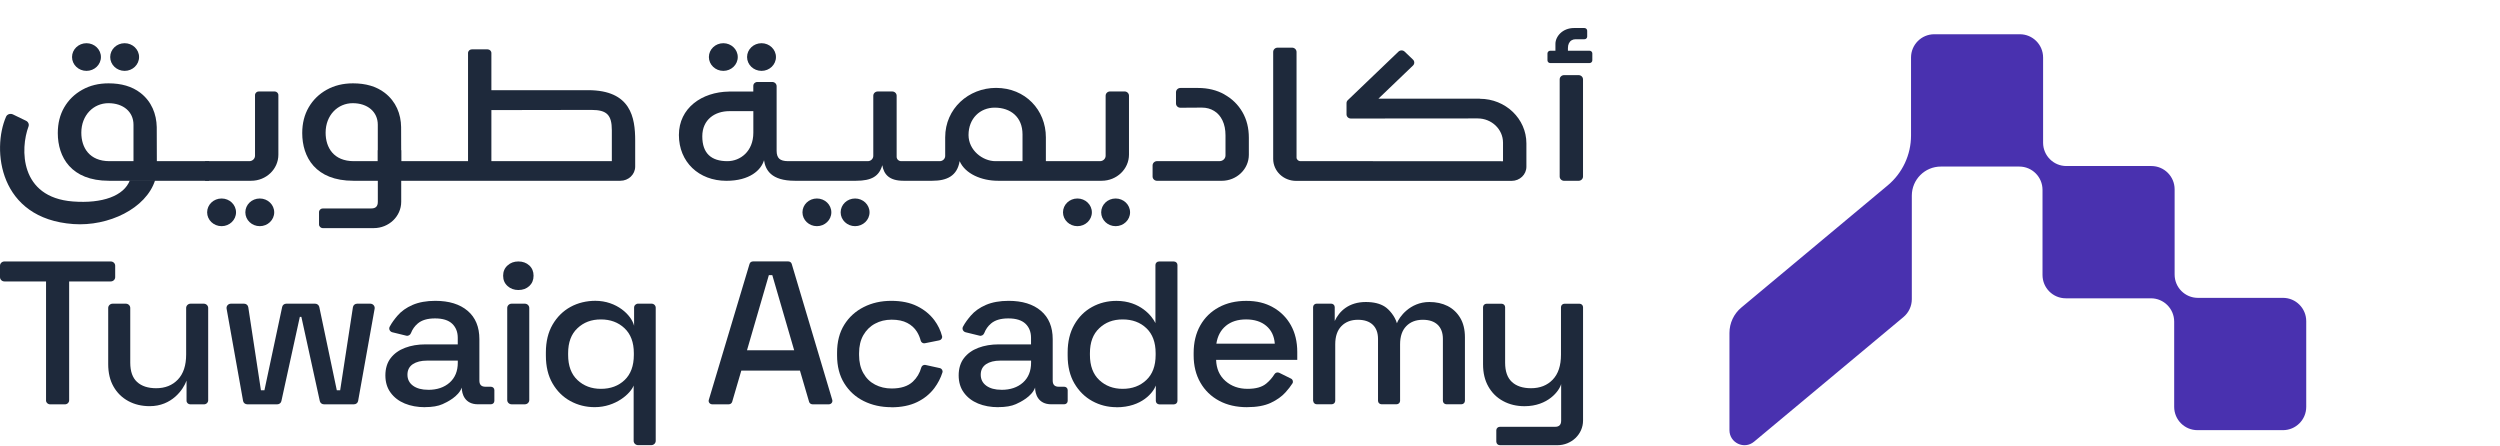
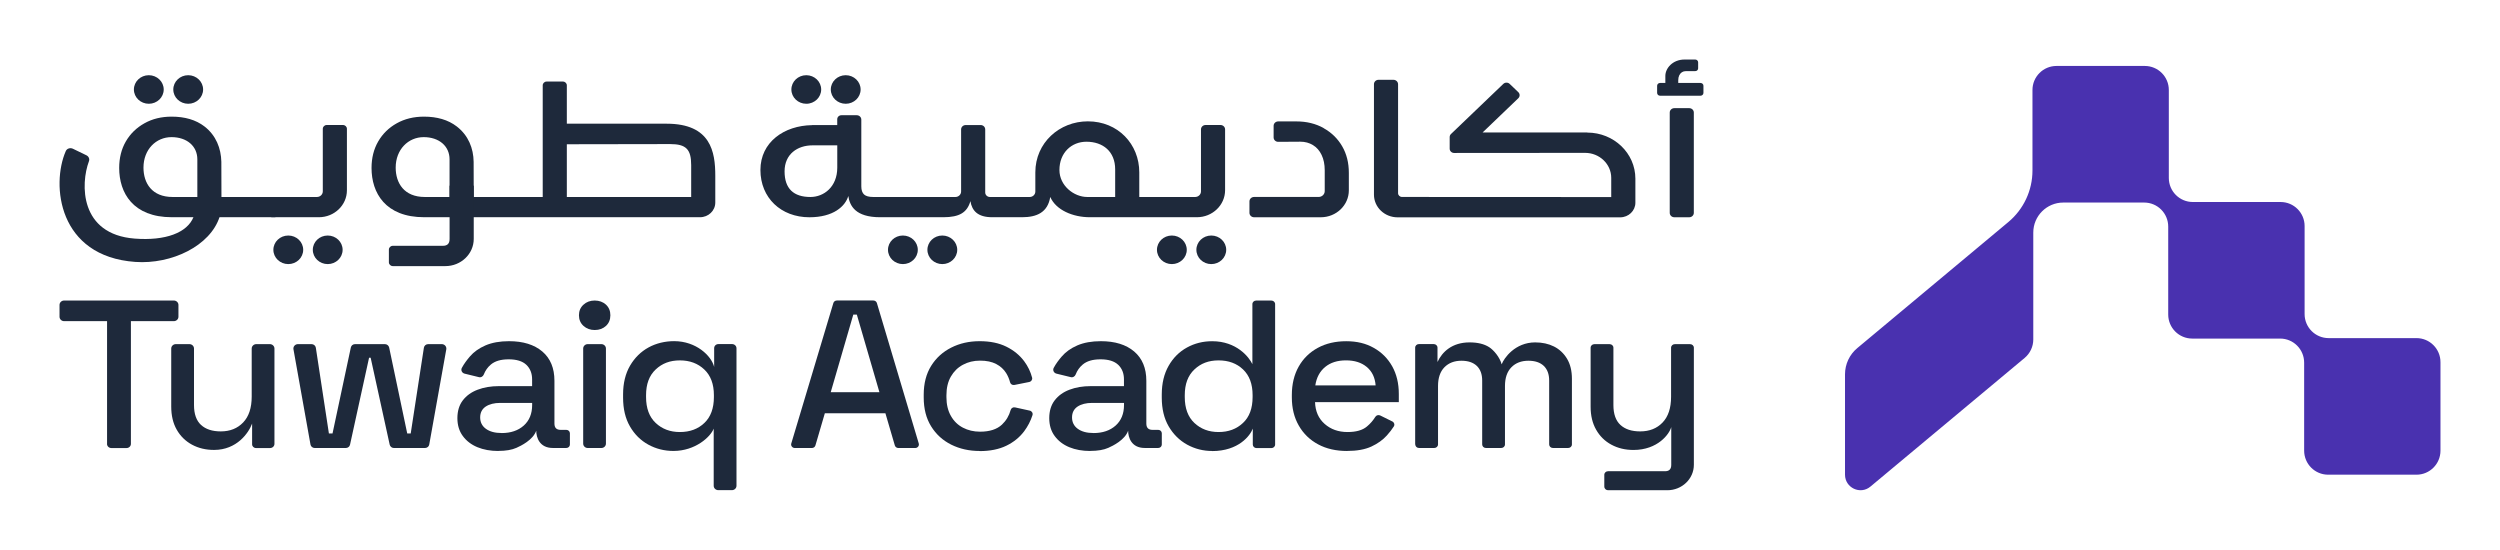
- <svg xmlns="http://www.w3.org/2000/svg" width="146" height="26" viewBox="0 0 146 26" fill="none">
+ <svg xmlns="http://www.w3.org/2000/svg" viewBox="-3.367 -1.731 141.418 31.098" fill="none">
  <path d="M91.345 10.559H92.188C92.332 10.559 92.448 10.447 92.448 10.31V4.636C92.448 4.498 92.332 4.387 92.188 4.387H91.345C91.201 4.387 91.085 4.498 91.085 4.636V10.31C91.085 10.447 91.201 10.559 91.345 10.559Z" fill="#1E293B" />
  <path d="M86.42 5.763H80.499L82.52 3.826C82.618 3.732 82.618 3.577 82.52 3.483L82.03 3.014C81.932 2.92 81.771 2.92 81.672 3.014L78.71 5.851C78.662 5.897 78.637 5.957 78.637 6.024V6.679C78.637 6.814 78.75 6.922 78.89 6.922L86.296 6.916C87.112 6.916 87.776 7.549 87.776 8.331V9.416L75.94 9.41C75.819 9.41 75.718 9.314 75.718 9.198V3.032C75.716 2.894 75.599 2.783 75.457 2.783H74.613C74.469 2.783 74.354 2.894 74.354 3.032V9.28C74.354 9.99 74.952 10.563 75.693 10.563H88.28C88.757 10.563 89.142 10.192 89.142 9.737V8.376C89.142 6.936 87.924 5.769 86.422 5.769" fill="#1E293B" />
  <path d="M34.34 5.266H28.697V3.096C28.697 2.978 28.597 2.882 28.473 2.882H27.557C27.433 2.882 27.333 2.978 27.333 3.096V9.412H23.431C23.431 9.412 23.431 7.92 23.425 7.423C23.416 6.659 23.128 5.931 22.473 5.424C21.979 5.043 21.351 4.867 20.615 4.867C20.037 4.867 19.523 4.993 19.075 5.244C18.627 5.494 18.278 5.837 18.027 6.27C17.776 6.703 17.65 7.205 17.65 7.772C17.65 9.172 18.424 10.557 20.634 10.557H36.227C36.706 10.559 37.095 10.186 37.095 9.727V8.213C37.095 6.868 36.85 5.266 34.342 5.266M22.063 9.412H20.665C19.489 9.412 19.016 8.624 19.016 7.75C19.016 6.723 19.73 6.026 20.6 6.026C21.47 6.026 22.063 6.533 22.063 7.283V9.41V9.412ZM35.729 9.412H28.697V6.429L34.543 6.419C35.442 6.419 35.731 6.715 35.731 7.608V9.412H35.729Z" fill="#1E293B" />
  <path d="M12.214 9.412H9.16L9.154 7.423C9.137 6.661 8.856 5.931 8.202 5.424C7.708 5.043 7.08 4.867 6.342 4.867C5.764 4.867 5.251 4.991 4.802 5.244C4.354 5.494 4.002 5.837 3.751 6.27C3.5 6.703 3.375 7.204 3.375 7.772C3.375 9.171 4.149 10.557 6.36 10.557H12.21V9.412H12.214ZM7.796 9.412H6.398C5.222 9.412 4.749 8.624 4.749 7.75C4.749 6.723 5.463 6.026 6.333 6.026C7.204 6.026 7.796 6.533 7.796 7.283V9.41V9.412Z" fill="#1E293B" />
  <path d="M71.508 5.514C71.061 5.264 70.546 5.137 69.969 5.137H68.937C68.795 5.137 68.678 5.248 68.678 5.386V6.044C68.678 6.182 68.795 6.294 68.939 6.292L70.19 6.284C70.456 6.284 70.695 6.348 70.904 6.477C71.113 6.603 71.276 6.789 71.393 7.034C71.51 7.279 71.569 7.567 71.569 7.902V9.079C71.569 9.262 71.414 9.41 71.224 9.41H67.573C67.429 9.41 67.311 9.522 67.311 9.661V10.31C67.311 10.447 67.429 10.559 67.573 10.559H71.345C72.222 10.559 72.933 9.877 72.933 9.037V8.047C72.933 7.477 72.808 6.978 72.557 6.545C72.306 6.112 71.956 5.769 71.506 5.518" fill="#1E293B" />
  <path d="M91.567 2.964V2.807C91.567 2.701 91.586 2.609 91.623 2.531C91.661 2.453 91.713 2.394 91.78 2.354C91.847 2.312 91.922 2.292 92.008 2.292H92.525C92.617 2.296 92.692 2.224 92.692 2.136V1.795C92.692 1.707 92.617 1.636 92.527 1.636H91.927C91.242 1.636 90.837 2.138 90.837 2.561V2.962H90.537C90.445 2.962 90.372 3.034 90.372 3.12V3.525C90.372 3.613 90.447 3.684 90.537 3.684H92.826C92.918 3.684 92.992 3.611 92.992 3.525V3.12C92.992 3.032 92.918 2.962 92.826 2.962H91.571L91.567 2.964Z" fill="#1E293B" />
  <path d="M64.24 9.412H61.079V8.019C61.079 6.425 59.878 5.133 58.17 5.133C56.564 5.133 55.199 6.342 55.199 8.019V9.105C55.199 9.276 55.055 9.412 54.879 9.412H52.63C52.484 9.412 52.364 9.298 52.364 9.158V5.591C52.364 5.452 52.249 5.342 52.105 5.342H51.262C51.117 5.342 51 5.452 51 5.591V9.101C51 9.274 50.856 9.412 50.678 9.412H46.029C45.786 9.412 45.613 9.364 45.51 9.27C45.408 9.176 45.355 9.021 45.355 8.811V5.035C45.355 4.897 45.24 4.787 45.098 4.787H44.23C44.1 4.787 43.993 4.887 43.993 5.013V5.344H42.571V5.348C40.989 5.37 39.648 6.308 39.648 7.884C39.648 9.46 40.811 10.559 42.42 10.559C43.78 10.559 44.45 9.936 44.619 9.356C44.701 9.917 45.027 10.557 46.418 10.557H49.994C50.904 10.557 51.343 10.29 51.526 9.647C51.617 10.194 51.942 10.557 52.762 10.557H54.446C55.285 10.557 55.9 10.284 56.043 9.41C56.367 10.156 57.331 10.557 58.279 10.557H64.336C65.217 10.557 65.933 9.873 65.933 9.027V5.589C65.933 5.45 65.815 5.34 65.673 5.34H64.83C64.686 5.34 64.569 5.45 64.569 5.589V9.095C64.569 9.27 64.422 9.412 64.238 9.412M43.995 7.75C43.995 8.845 43.232 9.412 42.477 9.412C41.531 9.412 41.014 8.947 41.014 7.963C41.014 6.978 41.753 6.491 42.594 6.491H43.995V7.75ZM59.715 9.412H58.137C57.382 9.412 56.562 8.773 56.562 7.884C56.562 6.92 57.235 6.286 58.089 6.286C59.024 6.286 59.715 6.838 59.715 7.848V9.412Z" fill="#1E293B" />
  <path d="M7.587 10.525C7.239 11.443 5.976 11.899 4.256 11.766C1.13 11.525 1.184 8.672 1.665 7.387C1.714 7.257 1.649 7.114 1.519 7.052L0.757 6.683C0.607 6.611 0.419 6.667 0.354 6.816C-0.479 8.722 -0.082 12.773 4.283 13.085C6.337 13.232 8.532 12.179 9.059 10.525H7.587Z" fill="#1E293B" />
  <path d="M16.033 5.34H15.117C14.993 5.34 14.893 5.436 14.893 5.554V9.093C14.893 9.27 14.744 9.412 14.56 9.412H11.978V10.557H14.669C15.545 10.557 16.257 9.875 16.257 9.035V5.554C16.257 5.436 16.156 5.34 16.033 5.34Z" fill="#1E293B" />
  <path d="M62.922 11.592C62.455 11.592 62.079 11.953 62.079 12.4C62.079 12.847 62.457 13.208 62.922 13.208C63.386 13.208 63.765 12.847 63.765 12.4C63.765 11.953 63.386 11.592 62.922 11.592Z" fill="#1E293B" />
  <path d="M65.152 11.592C64.686 11.592 64.309 11.953 64.309 12.4C64.309 12.847 64.688 13.208 65.152 13.208C65.617 13.208 65.996 12.847 65.996 12.4C65.996 11.953 65.617 11.592 65.152 11.592Z" fill="#1E293B" />
  <path d="M47.707 11.592C47.241 11.592 46.864 11.953 46.864 12.4C46.864 12.847 47.243 13.208 47.707 13.208C48.172 13.208 48.55 12.847 48.55 12.4C48.55 11.953 48.172 11.592 47.707 11.592Z" fill="#1E293B" />
  <path d="M49.937 11.592C49.471 11.592 49.094 11.953 49.094 12.4C49.094 12.847 49.473 13.208 49.937 13.208C50.402 13.208 50.781 12.847 50.781 12.4C50.781 11.953 50.402 11.592 49.937 11.592Z" fill="#1E293B" />
  <path d="M12.941 11.592C12.474 11.592 12.097 11.953 12.097 12.4C12.097 12.847 12.476 13.208 12.941 13.208C13.405 13.208 13.784 12.847 13.784 12.4C13.784 11.953 13.405 11.592 12.941 11.592Z" fill="#1E293B" />
  <path d="M15.171 11.592C14.704 11.592 14.328 11.953 14.328 12.4C14.328 12.847 14.706 13.208 15.171 13.208C15.635 13.208 16.014 12.847 16.014 12.4C16.014 11.953 15.635 11.592 15.171 11.592Z" fill="#1E293B" />
  <path d="M42.242 4.139C42.709 4.139 43.085 3.776 43.085 3.331C43.085 2.886 42.707 2.523 42.242 2.523C41.778 2.523 41.399 2.884 41.399 3.331C41.399 3.778 41.778 4.139 42.242 4.139Z" fill="#1E293B" />
  <path d="M44.473 4.139C44.939 4.139 45.316 3.776 45.316 3.331C45.316 2.886 44.937 2.523 44.473 2.523C44.008 2.523 43.629 2.884 43.629 3.331C43.629 3.778 44.008 4.139 44.473 4.139Z" fill="#1E293B" />
  <path d="M5.051 4.139C5.517 4.139 5.894 3.776 5.894 3.331C5.894 2.886 5.515 2.523 5.051 2.523C4.586 2.523 4.207 2.884 4.207 3.331C4.207 3.778 4.586 4.139 5.051 4.139Z" fill="#1E293B" />
  <path d="M7.279 4.139C7.745 4.139 8.122 3.776 8.122 3.331C8.122 2.886 7.743 2.523 7.279 2.523C6.814 2.523 6.436 2.884 6.436 3.331C6.436 3.778 6.814 4.139 7.279 4.139Z" fill="#1E293B" />
  <path d="M22.065 8.771V11.79C22.065 12.047 21.939 12.173 21.69 12.173H18.855C18.732 12.173 18.631 12.269 18.631 12.388V13.107C18.631 13.226 18.732 13.322 18.855 13.322H21.826C22.711 13.322 23.431 12.634 23.431 11.784V8.771H22.067H22.065Z" fill="#1E293B" />
  <path d="M2.689 23.378V16.436H0.259C0.117 16.436 0 16.324 0 16.188V15.518C0 15.38 0.117 15.269 0.259 15.269H6.467C6.609 15.269 6.727 15.38 6.727 15.518V16.188C6.727 16.324 6.609 16.436 6.467 16.436H4.038V23.378C4.038 23.508 3.927 23.614 3.791 23.614H2.933C2.797 23.614 2.686 23.508 2.686 23.378" fill="#1E293B" />
  <path d="M8.744 23.72C8.277 23.72 7.861 23.622 7.492 23.422C7.126 23.223 6.837 22.94 6.63 22.575C6.421 22.21 6.319 21.773 6.319 21.264V17.984C6.319 17.848 6.436 17.735 6.58 17.735H7.348C7.492 17.735 7.607 17.848 7.607 17.984V21.182C7.607 21.689 7.741 22.066 8.007 22.309C8.273 22.551 8.645 22.672 9.12 22.672C9.645 22.672 10.068 22.503 10.39 22.164C10.71 21.828 10.871 21.34 10.871 20.705V17.984C10.871 17.848 10.989 17.735 11.131 17.735H11.899C12.041 17.735 12.158 17.848 12.158 17.984V23.377C12.158 23.508 12.047 23.614 11.911 23.614H11.114C10.993 23.614 10.894 23.52 10.894 23.404V22.229C10.7 22.76 10.03 23.72 8.744 23.72Z" fill="#1E293B" />
  <path d="M14.196 23.416L13.233 18.026C13.206 17.873 13.328 17.735 13.489 17.735H14.254C14.378 17.735 14.48 17.821 14.499 17.938L15.238 22.79H15.443L16.479 17.924C16.502 17.813 16.602 17.735 16.719 17.735H18.403C18.52 17.735 18.621 17.815 18.646 17.924L19.669 22.79H19.866L20.611 17.938C20.63 17.821 20.732 17.735 20.855 17.735H21.621C21.782 17.735 21.904 17.873 21.879 18.026L20.914 23.416C20.895 23.53 20.791 23.612 20.671 23.612H18.918C18.801 23.612 18.701 23.532 18.677 23.424L17.6 18.505H17.51L16.433 23.424C16.41 23.534 16.309 23.612 16.192 23.612H14.439C14.319 23.612 14.215 23.528 14.196 23.416Z" fill="#1E293B" />
  <path d="M24.82 23.78C24.379 23.78 23.985 23.708 23.64 23.566C23.293 23.422 23.019 23.213 22.814 22.934C22.609 22.658 22.506 22.319 22.506 21.922C22.506 21.525 22.609 21.18 22.814 20.915C23.019 20.648 23.297 20.448 23.651 20.314C24.004 20.179 24.406 20.111 24.858 20.111H26.733V19.728C26.733 19.387 26.624 19.113 26.408 18.906C26.191 18.7 25.858 18.595 25.408 18.595C24.958 18.595 24.628 18.696 24.395 18.894C24.218 19.044 24.086 19.231 24 19.453C23.956 19.568 23.835 19.638 23.711 19.6L22.914 19.405C22.768 19.369 22.688 19.213 22.757 19.081C22.879 18.848 23.054 18.621 23.215 18.433C23.437 18.174 23.73 17.966 24.096 17.807C24.465 17.649 24.906 17.569 25.423 17.569C26.222 17.569 26.852 17.763 27.31 18.152C27.768 18.541 27.996 19.095 27.996 19.808V22.229C27.996 22.467 28.113 22.585 28.346 22.585H28.668C28.781 22.585 28.871 22.672 28.871 22.78V23.416C28.871 23.524 28.781 23.61 28.668 23.61H27.908C27.143 23.61 26.967 23.005 26.967 22.634C26.781 23.159 26.103 23.488 25.845 23.602C25.586 23.718 25.245 23.776 24.82 23.776M25.009 22.766C25.525 22.766 25.942 22.625 26.26 22.343C26.576 22.06 26.735 21.673 26.735 21.18V21.06H24.933C24.592 21.06 24.316 21.13 24.107 21.268C23.9 21.408 23.795 21.613 23.795 21.882C23.795 22.15 23.902 22.367 24.119 22.525C24.337 22.684 24.632 22.764 25.006 22.764" fill="#1E293B" />
  <path d="M58.3 23.78C57.859 23.78 57.465 23.708 57.12 23.566C56.773 23.422 56.499 23.213 56.294 22.934C56.089 22.658 55.986 22.319 55.986 21.922C55.986 21.525 56.089 21.18 56.294 20.915C56.499 20.648 56.777 20.448 57.13 20.314C57.484 20.179 57.886 20.111 58.338 20.111H60.212V19.728C60.212 19.387 60.104 19.113 59.888 18.906C59.67 18.7 59.338 18.595 58.888 18.595C58.438 18.595 58.108 18.696 57.875 18.894C57.697 19.044 57.566 19.231 57.48 19.453C57.436 19.568 57.315 19.638 57.191 19.6L56.394 19.405C56.248 19.369 56.168 19.213 56.237 19.081C56.358 18.848 56.534 18.621 56.695 18.433C56.917 18.174 57.21 17.966 57.576 17.807C57.944 17.649 58.386 17.569 58.903 17.569C59.702 17.569 60.332 17.763 60.79 18.152C61.248 18.541 61.478 19.095 61.478 19.808V22.229C61.478 22.467 61.595 22.585 61.828 22.585H62.15C62.263 22.585 62.353 22.672 62.353 22.78V23.416C62.353 23.524 62.263 23.61 62.15 23.61H61.39C60.625 23.61 60.449 23.005 60.449 22.634C60.263 23.159 59.585 23.488 59.327 23.602C59.068 23.718 58.727 23.776 58.302 23.776M58.488 22.766C59.005 22.766 59.422 22.625 59.74 22.343C60.056 22.06 60.215 21.673 60.215 21.18V21.06H58.413C58.072 21.06 57.796 21.13 57.587 21.268C57.38 21.408 57.275 21.613 57.275 21.882C57.275 22.15 57.382 22.367 57.599 22.525C57.817 22.684 58.112 22.764 58.486 22.764" fill="#1E293B" />
  <path d="M30.273 16.937C30.024 16.937 29.812 16.859 29.641 16.705C29.469 16.55 29.383 16.35 29.383 16.103C29.383 15.856 29.469 15.656 29.641 15.502C29.81 15.347 30.022 15.269 30.273 15.269C30.524 15.269 30.743 15.347 30.911 15.502C31.076 15.656 31.16 15.856 31.16 16.103C31.16 16.35 31.076 16.55 30.911 16.705C30.743 16.859 30.532 16.937 30.273 16.937ZM29.622 23.363V17.984C29.622 17.845 29.739 17.735 29.881 17.735H30.649C30.791 17.735 30.909 17.845 30.909 17.984V23.363C30.909 23.502 30.791 23.612 30.649 23.612H29.881C29.739 23.612 29.622 23.502 29.622 23.363Z" fill="#1E293B" />
  <path d="M37.265 25.996C37.123 25.996 37.005 25.886 37.005 25.747V22.515C36.83 22.98 35.963 23.778 34.731 23.778C34.214 23.778 33.739 23.658 33.304 23.419C32.871 23.181 32.526 22.838 32.267 22.389C32.007 21.94 31.879 21.398 31.879 20.761V20.582C31.879 19.947 32.011 19.405 32.273 18.954C32.536 18.505 32.884 18.162 33.317 17.924C33.75 17.685 34.258 17.567 34.767 17.567C36.014 17.567 36.878 18.397 37.031 19.026V17.964C37.031 17.835 37.137 17.733 37.271 17.733H38.047C38.183 17.733 38.294 17.839 38.294 17.97V25.747C38.294 25.886 38.177 25.996 38.035 25.996H37.267H37.265ZM35.091 22.708C35.658 22.708 36.12 22.537 36.478 22.194C36.836 21.854 37.016 21.364 37.016 20.729V20.622C37.016 19.995 36.834 19.51 36.472 19.169C36.11 18.826 35.65 18.655 35.091 18.655C34.532 18.655 34.085 18.826 33.723 19.169C33.359 19.51 33.179 19.995 33.179 20.622V20.729C33.179 21.364 33.361 21.854 33.723 22.194C34.085 22.535 34.541 22.708 35.091 22.708Z" fill="#1E293B" />
  <path d="M41.393 23.357L43.774 15.411C43.799 15.325 43.88 15.267 43.975 15.267H46.035C46.13 15.267 46.211 15.327 46.236 15.411L48.605 23.357C48.642 23.486 48.542 23.612 48.404 23.612H47.452C47.358 23.612 47.276 23.552 47.251 23.466L46.718 21.645H43.292L42.759 23.466C42.734 23.552 42.652 23.612 42.558 23.612H41.594C41.456 23.612 41.355 23.484 41.393 23.357ZM43.627 20.454H46.379L45.102 16.067H44.901L43.625 20.454H43.627Z" fill="#1E293B" />
  <path d="M52.049 23.78C51.457 23.78 50.921 23.66 50.442 23.422C49.963 23.183 49.584 22.838 49.304 22.385C49.023 21.932 48.885 21.388 48.885 20.751V20.596C48.885 19.961 49.025 19.417 49.304 18.968C49.582 18.519 49.963 18.174 50.442 17.932C50.921 17.689 51.457 17.569 52.049 17.569C52.641 17.569 53.145 17.673 53.561 17.88C53.978 18.086 54.312 18.361 54.568 18.702C54.779 18.986 54.928 19.295 55.016 19.63C55.045 19.74 54.972 19.852 54.854 19.877L54.015 20.045C53.904 20.067 53.798 20.001 53.771 19.897C53.722 19.708 53.647 19.532 53.547 19.371C53.413 19.157 53.227 18.986 52.984 18.86C52.741 18.732 52.438 18.669 52.072 18.669C51.706 18.669 51.39 18.748 51.103 18.902C50.814 19.056 50.588 19.281 50.421 19.57C50.254 19.86 50.17 20.213 50.17 20.627V20.733C50.17 21.146 50.254 21.501 50.421 21.793C50.586 22.088 50.814 22.311 51.103 22.461C51.39 22.611 51.714 22.688 52.072 22.688C52.614 22.688 53.026 22.555 53.31 22.289C53.549 22.064 53.714 21.787 53.804 21.459C53.833 21.354 53.942 21.29 54.051 21.314L54.884 21.497C55.003 21.523 55.074 21.641 55.038 21.753C54.934 22.078 54.777 22.383 54.566 22.666C54.31 23.006 53.976 23.279 53.559 23.482C53.143 23.684 52.639 23.786 52.047 23.786" fill="#1E293B" />
  <path d="M65.202 23.78C64.694 23.78 64.223 23.66 63.788 23.422C63.355 23.183 63.008 22.84 62.744 22.391C62.482 21.942 62.351 21.4 62.351 20.763V20.584C62.351 19.957 62.48 19.415 62.738 18.964C62.995 18.511 63.342 18.166 63.775 17.928C64.209 17.689 64.683 17.571 65.202 17.571C66.581 17.571 67.284 18.461 67.477 18.868V15.471C67.477 15.361 67.571 15.271 67.686 15.271H68.554C68.669 15.271 68.763 15.361 68.763 15.471V23.416C68.763 23.526 68.669 23.616 68.554 23.616H67.709C67.594 23.616 67.5 23.526 67.5 23.416V22.515C67.355 22.906 66.7 23.785 65.2 23.785M65.564 22.708C66.123 22.708 66.583 22.537 66.945 22.194C67.309 21.854 67.489 21.364 67.489 20.729V20.622C67.489 19.995 67.309 19.51 66.951 19.169C66.594 18.826 66.129 18.655 65.564 18.655C64.999 18.655 64.558 18.826 64.196 19.169C63.832 19.51 63.652 19.995 63.652 20.622V20.729C63.652 21.364 63.834 21.854 64.196 22.194C64.558 22.535 65.014 22.708 65.564 22.708Z" fill="#1E293B" />
  <path d="M72.835 23.78C72.21 23.78 71.663 23.656 71.197 23.405C70.73 23.155 70.364 22.802 70.103 22.345C69.839 21.888 69.709 21.356 69.709 20.753V20.61C69.709 19.999 69.839 19.463 70.096 19.006C70.354 18.549 70.716 18.196 71.178 17.946C71.64 17.695 72.176 17.571 72.785 17.571C73.394 17.571 73.896 17.695 74.341 17.946C74.787 18.196 75.134 18.543 75.385 18.988C75.634 19.433 75.76 19.955 75.76 20.55V21.015H71.021C71.038 21.533 71.218 21.944 71.565 22.249C71.912 22.555 72.343 22.708 72.86 22.708C73.343 22.708 73.707 22.605 73.954 22.397C74.149 22.235 74.306 22.052 74.431 21.85C74.488 21.757 74.609 21.723 74.708 21.771L75.394 22.11C75.501 22.162 75.54 22.293 75.478 22.391C75.373 22.557 75.239 22.73 75.078 22.908C74.856 23.155 74.567 23.361 74.21 23.528C73.85 23.694 73.392 23.778 72.835 23.778M71.036 20.071H74.448C74.415 19.626 74.247 19.279 73.948 19.028C73.649 18.778 73.258 18.654 72.772 18.654C72.287 18.654 71.896 18.778 71.592 19.028C71.289 19.279 71.103 19.626 71.036 20.071Z" fill="#1E293B" />
  <path d="M76.685 23.412V17.934C76.685 17.823 76.779 17.733 76.894 17.733H77.739C77.854 17.733 77.948 17.823 77.948 17.934V18.746C78.214 18.172 78.773 17.637 79.763 17.637C80.221 17.637 80.589 17.727 80.869 17.906C81.127 18.07 81.468 18.471 81.579 18.878C81.702 18.533 82.334 17.637 83.474 17.637C83.874 17.637 84.229 17.715 84.537 17.869C84.844 18.024 85.091 18.256 85.275 18.561C85.46 18.868 85.552 19.247 85.552 19.7V23.41C85.552 23.52 85.458 23.61 85.343 23.61H84.474C84.359 23.61 84.265 23.52 84.265 23.41V19.794C84.265 19.435 84.162 19.161 83.96 18.966C83.754 18.772 83.466 18.675 83.091 18.675C82.692 18.675 82.369 18.798 82.129 19.044C81.886 19.291 81.765 19.644 81.765 20.105V23.41C81.765 23.52 81.671 23.61 81.555 23.61H80.685C80.57 23.61 80.476 23.52 80.476 23.41V19.794C80.476 19.435 80.373 19.161 80.171 18.966C79.965 18.772 79.677 18.675 79.302 18.675C78.903 18.675 78.582 18.798 78.34 19.044C78.099 19.291 77.978 19.644 77.978 20.105V23.41C77.978 23.52 77.884 23.61 77.769 23.61H76.9C76.785 23.61 76.691 23.52 76.691 23.41" fill="#1E293B" />
  <path d="M87.384 25.797V25.126C87.384 25.015 87.478 24.925 87.594 24.925H90.822C91.054 24.925 91.171 24.807 91.171 24.568V22.427C91.069 22.82 90.408 23.722 89.033 23.722C88.567 23.722 88.15 23.622 87.784 23.423C87.416 23.225 87.129 22.942 86.922 22.577C86.713 22.212 86.61 21.779 86.61 21.278V17.938C86.61 17.827 86.704 17.737 86.82 17.737H87.69C87.805 17.737 87.899 17.827 87.899 17.938V21.182C87.899 21.691 88.033 22.066 88.299 22.309C88.564 22.551 88.935 22.672 89.412 22.672C89.937 22.672 90.359 22.505 90.68 22.17C91 21.837 91.161 21.352 91.161 20.717V17.938C91.161 17.827 91.255 17.737 91.37 17.737H92.24C92.356 17.737 92.45 17.827 92.45 17.938V24.562C92.45 25.356 91.778 26 90.95 26H87.596C87.481 26 87.386 25.91 87.386 25.799" fill="#1E293B" />
  <path d="M133.328 17.395H128.356C127.606 17.395 126.998 16.786 126.998 16.035V11.056C126.998 10.305 126.39 9.696 125.64 9.696H120.675C119.925 9.696 119.317 9.087 119.317 8.335V3.36C119.317 2.609 118.709 2 117.959 2H112.962C112.212 2 111.604 2.609 111.604 3.36V7.915C111.604 9.039 111.105 10.107 110.242 10.827L101.697 17.958C101.255 18.324 101 18.87 101 19.444V25.121C101 25.865 101.867 26.272 102.438 25.794L111.161 18.517C111.471 18.258 111.65 17.875 111.65 17.471V11.425C111.65 10.488 112.41 9.727 113.345 9.727H117.925C118.676 9.727 119.283 10.336 119.283 11.088V16.061C119.283 16.812 119.891 17.421 120.642 17.421H125.614C126.364 17.421 126.972 18.03 126.972 18.782V23.76C126.972 24.512 127.58 25.121 128.33 25.121H133.326C134.076 25.121 134.684 24.512 134.684 23.76V18.756C134.684 18.004 134.076 17.395 133.326 17.395" fill="#4931AF" />
</svg>
